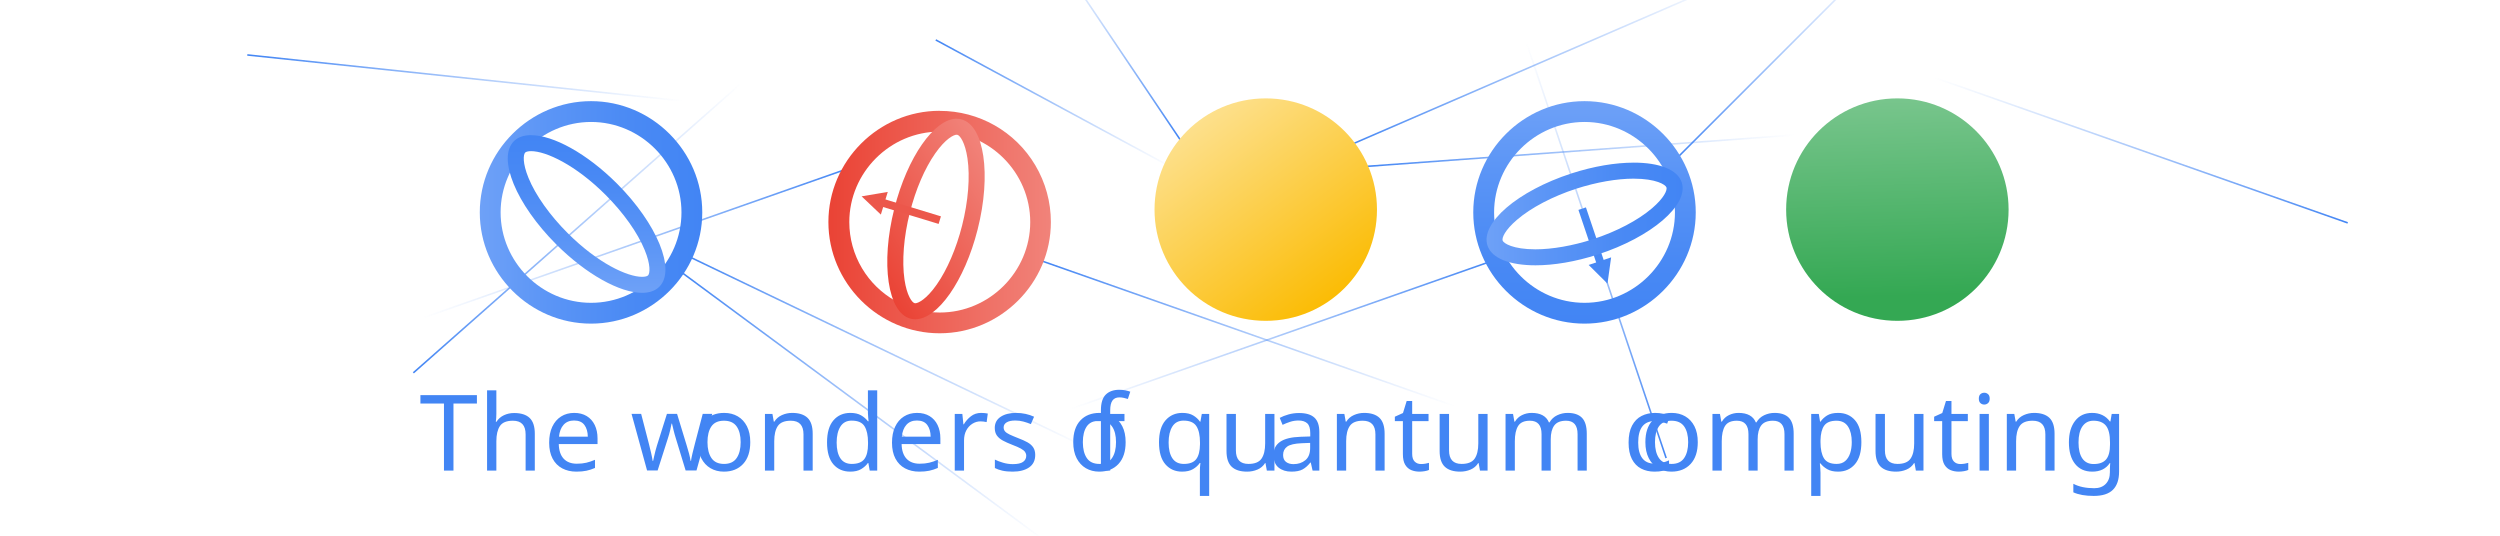
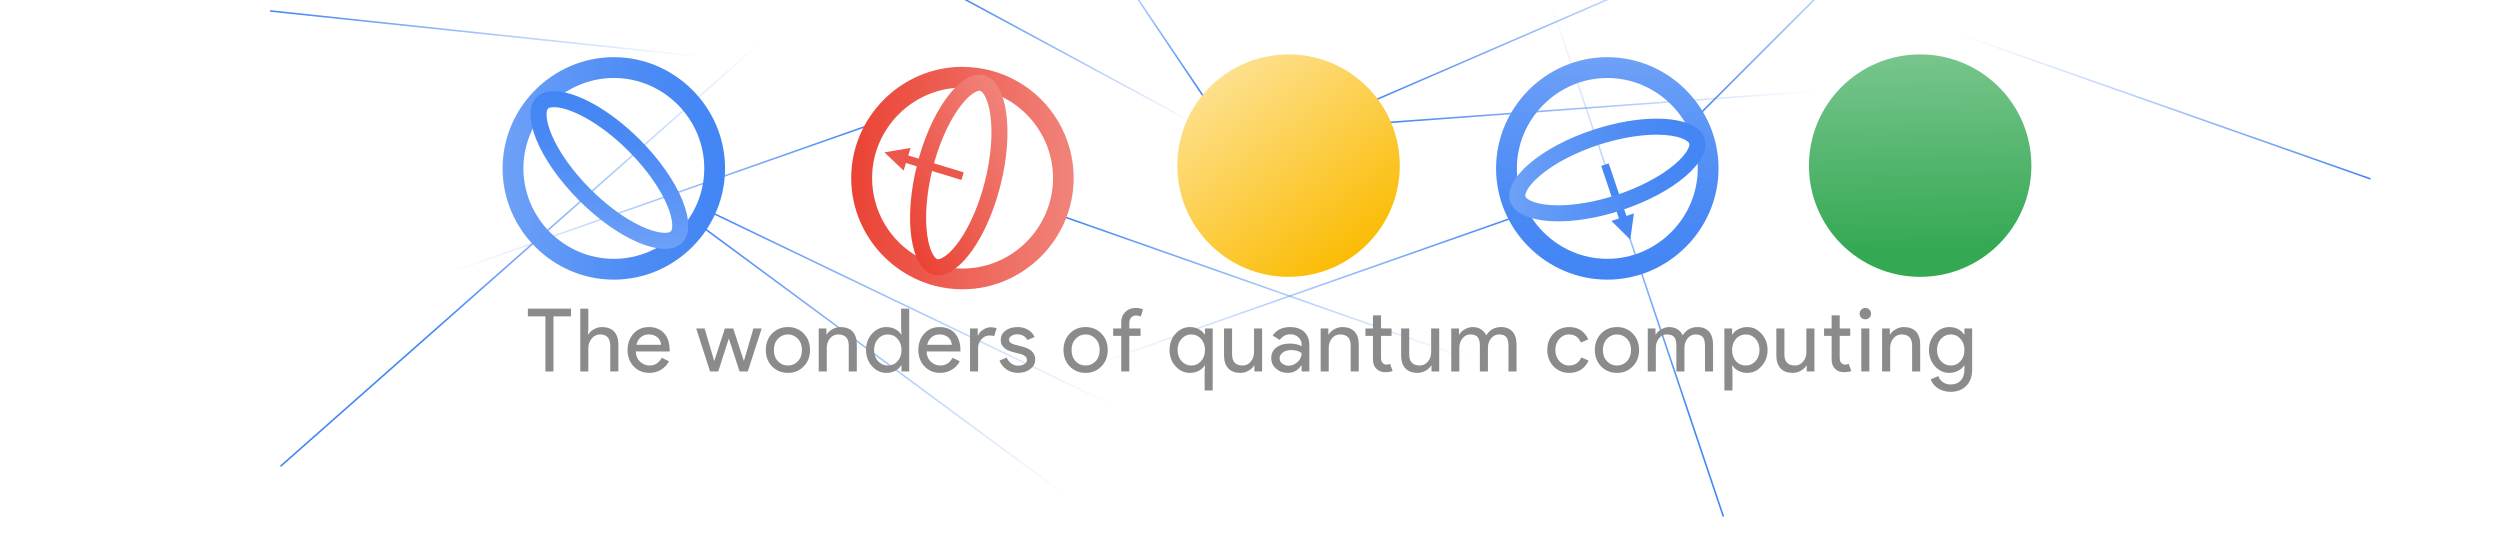
<svg xmlns="http://www.w3.org/2000/svg" width="100%" height="100%" viewBox="0 0 1700 364" version="1.1" xml:space="preserve" style="fill-rule:evenodd;clip-rule:evenodd;">
-   <g id="Layer_2" transform="matrix(1,0,0,1,202.167,-69.1074)">
-     <g id="Layer_1-2" transform="matrix(1.08871,0,0,1.08871,-34.0591,37.2253)">
-       <g>
-         <path d="M891.08,129.95L1020.68,0.35" style="fill:none;fill-rule:nonzero;stroke:url(#_Linear1);stroke-width:1px;" />
-         <path d="M1311.95,168.5L1054.46,77.95" style="fill:none;fill-rule:nonzero;stroke:url(#_Linear2);stroke-width:1px;" />
-         <path d="M886.25,315.38L799.26,56.66" style="fill:none;fill-rule:nonzero;stroke:url(#_Linear3);stroke-width:1px;" />
-         <path d="M0.05,63.6L271.49,92.3" style="fill:none;fill-rule:nonzero;stroke:url(#_Linear4);stroke-width:1px;" />
-         <path d="M103.77,262.15L308.36,81.47" style="fill:none;fill-rule:nonzero;stroke:url(#_Linear5);stroke-width:1px;" />
-         <path d="M495.98,192.17L753.47,282.73" style="fill:none;fill-rule:nonzero;stroke:url(#_Linear6);stroke-width:1px;" />
-         <path d="M699.97,133.14L970.56,113.31" style="fill:none;fill-rule:nonzero;stroke:url(#_Linear7);stroke-width:1px;" />
-         <path d="M681.12,123.22L930.11,15.46" style="fill:none;fill-rule:nonzero;stroke:url(#_Linear8);stroke-width:1px;" />
-         <path d="M268.56,186.02L525.91,309.58" style="fill:none;fill-rule:nonzero;stroke:url(#_Linear9);stroke-width:1px;" />
-         <path d="M783.52,190.15L514.18,284.75" style="fill:none;fill-rule:nonzero;stroke:url(#_Linear10);stroke-width:1px;" />
-         <path d="M379.32,133.14L109.98,227.74" style="fill:none;fill-rule:nonzero;stroke:url(#_Linear11);stroke-width:1px;" />
-         <path d="M264.52,194.38L494.13,364.01" style="fill:none;fill-rule:nonzero;stroke:url(#_Linear12);stroke-width:1px;" />
-         <path d="M430.06,54.22L578.27,134.27" style="fill:none;fill-rule:nonzero;stroke:url(#_Linear13);stroke-width:1px;" />
-         <path d="M586.66,122.39L510.33,9.07" style="fill:none;fill-rule:nonzero;stroke:url(#_Linear14);stroke-width:1px;" />
-         <g transform="matrix(0.918516,0,0,0.918516,23.7271,29.2843)">
-           <g transform="matrix(1,-0,-0,1,-193.94,0)">
-             <path d="M1095.57,175.009L1093.09,192.869L1080.29,180.164L1095.57,175.009Z" style="fill:rgb(71,136,244);" />
-             <path d="M1076.74,144.424C1076.74,144.424 1084.12,166.292 1088.96,180.643" style="fill:none;stroke:rgb(71,136,244);stroke-width:5.38px;stroke-linecap:square;stroke-linejoin:round;stroke-miterlimit:1.5;" />
+   <g id="quantum" transform="matrix(1,0,0,1,202.167,-69.1074)">
+     <g transform="matrix(1.08871,0,0,1.08871,-18.558,7.31657)">
+       <g id="Layer_1-2">
+         <g>
+           <path d="M891.08,129.95L1020.68,0.35" style="fill:none;fill-rule:nonzero;stroke:url(#_Linear1);stroke-width:1px;" />
+           <path d="M1311.95,168.5L1054.46,77.95" style="fill:none;fill-rule:nonzero;stroke:url(#_Linear2);stroke-width:1px;" />
+           <path d="M907.77,379.385L799.26,56.66" style="fill:none;fill-rule:nonzero;stroke:url(#_Linear3);stroke-width:1px;" />
+           <path d="M0.05,63.6L271.49,92.3" style="fill:none;fill-rule:nonzero;stroke:url(#_Linear4);stroke-width:1px;" />
+           <path d="M6.546,348.011L308.36,81.47" style="fill:none;fill-rule:nonzero;stroke:url(#_Linear5);stroke-width:1px;" />
+           <path d="M495.98,192.17L753.47,282.73" style="fill:none;fill-rule:nonzero;stroke:url(#_Linear6);stroke-width:1px;" />
+           <path d="M699.97,133.14L970.56,113.31" style="fill:none;fill-rule:nonzero;stroke:url(#_Linear7);stroke-width:1px;" />
+           <path d="M681.12,123.22L930.11,15.46" style="fill:none;fill-rule:nonzero;stroke:url(#_Linear8);stroke-width:1px;" />
+           <path d="M268.56,186.02L525.91,309.58" style="fill:none;fill-rule:nonzero;stroke:url(#_Linear9);stroke-width:1px;" />
+           <path d="M783.52,190.15L514.18,284.75" style="fill:none;fill-rule:nonzero;stroke:url(#_Linear10);stroke-width:1px;" />
+           <path d="M379.32,133.14L109.98,227.74" style="fill:none;fill-rule:nonzero;stroke:url(#_Linear11);stroke-width:1px;" />
+           <path d="M264.52,194.38L494.13,364.01" style="fill:none;fill-rule:nonzero;stroke:url(#_Linear12);stroke-width:1px;" />
+           <path d="M430.06,54.22L578.27,134.27" style="fill:none;fill-rule:nonzero;stroke:url(#_Linear13);stroke-width:1px;" />
+           <path d="M586.66,122.39L510.33,9.07" style="fill:none;fill-rule:nonzero;stroke:url(#_Linear14);stroke-width:1px;" />
+           <g transform="matrix(0.918516,0,0,0.918516,23.7271,29.2843)">
+             <g transform="matrix(1,-0,-0,1,-209.441,29.9087)">
+               <path d="M1111.07,145.1L1108.59,162.96L1095.79,150.256L1111.07,145.1Z" style="fill:rgb(71,136,244);" />
+               <path d="M1092.24,114.515C1092.24,114.515 1099.62,136.383 1104.46,150.734" style="fill:none;stroke:rgb(71,136,244);stroke-width:5.38px;stroke-linecap:square;stroke-linejoin:round;stroke-miterlimit:1.5;" />
+             </g>
          </g>
+           <path d="M835.26,105.46C835.263,105.46 835.267,105.46 835.27,105.46C866.254,105.46 891.75,130.956 891.75,161.94C891.75,192.924 866.254,218.42 835.27,218.42C804.286,218.42 778.79,192.924 778.79,161.94C778.828,130.974 804.294,105.504 835.26,105.46M835.26,92.46C797.144,92.46 765.78,123.824 765.78,161.94C765.78,200.056 797.144,231.42 835.26,231.42C873.376,231.42 904.74,200.056 904.74,161.94C904.74,123.824 873.376,92.46 835.26,92.46Z" style="fill:url(#_Linear15);fill-rule:nonzero;" />
+           <path d="M866,130.88L866,140.88C880,140.88 885.89,144.64 886.45,146.35C887.01,148.06 885,152.9 877.45,159.35C868.65,166.89 855.15,173.97 840.39,178.75C827.95,182.75 815.22,185.01 804.57,185.01C790.57,185.01 784.68,181.25 784.12,179.53C783.56,177.81 785.57,172.99 793.12,166.53C801.92,158.98 815.42,151.91 830.18,147.12C842.62,143.12 855.35,140.87 866,140.87L866,130.87M866,130.87C854.65,130.87 841.11,133.07 827.1,137.61C793.6,148.48 770.1,168.61 774.65,182.61C777.29,190.74 788.82,195 804.65,195C816,195 829.54,192.8 843.55,188.25C877.05,177.39 900.55,157.25 896,143.25C893.36,135.11 881.83,130.86 866,130.86L866,130.87Z" style="fill:url(#_Linear16);fill-rule:nonzero;" />
+           <path d="M214.75,105.46C245.734,105.46 271.23,130.956 271.23,161.94C271.23,192.924 245.734,218.42 214.75,218.42C183.766,218.42 158.27,192.924 158.27,161.94C158.303,130.968 183.778,105.493 214.75,105.46M214.75,92.46C214.747,92.46 214.743,92.46 214.74,92.46C176.624,92.46 145.26,123.824 145.26,161.94C145.26,200.056 176.624,231.42 214.74,231.42C252.856,231.42 284.22,200.056 284.22,161.94C284.22,123.828 252.862,92.465 214.75,92.46Z" style="fill:url(#_Linear17);fill-rule:nonzero;" />
+           <path d="M177.33,113.69L177.33,123.69C186.57,123.69 205.08,132.25 223.88,151.05C234.94,162.11 243.88,174.65 248.27,185.46C252.08,194.71 251.57,200.09 250.35,201.3C249.8,201.86 248.41,202.19 246.63,202.19C237.39,202.19 218.89,193.63 200.09,174.83C189.03,163.77 180.09,151.23 175.69,140.42C171.89,131.16 172.4,125.79 173.62,124.57C174.17,124.02 175.56,123.69 177.33,123.69L177.33,113.69M177.33,113.69C172.84,113.69 169.13,114.91 166.55,117.5C156.07,128 167.92,156.81 193,181.9C211.9,200.8 232.91,212.19 246.61,212.19C251.11,212.19 254.81,210.96 257.4,208.38C267.89,197.9 256,169.07 231,144C212.1,125.11 191.08,113.72 177.38,113.72L177.33,113.69Z" style="fill:url(#_Linear18);fill-rule:nonzero;" />
+           <path d="M432.41,98.49L432.41,111.49C432.462,111.49 432.515,111.49 432.567,111.49C463.562,111.49 489.067,136.995 489.067,167.99C489.067,198.985 463.562,224.49 432.567,224.49C412.662,224.49 394.171,213.971 384,196.86C378.803,188.124 376.06,178.145 376.06,167.98C376.06,137.024 401.504,111.539 432.46,111.49L432.46,98.49M432.46,98.49C394.353,98.502 363.002,129.863 363.002,167.97C363.002,206.086 394.366,237.45 432.482,237.45C470.598,237.45 501.962,206.086 501.962,167.97C501.962,155.484 498.596,143.225 492.22,132.49C479.742,111.406 456.96,98.463 432.46,98.54L432.46,98.49Z" style="fill:url(#_Linear19);fill-rule:nonzero;" />
+           <path d="M443.14,103.47L443.14,113.47C443.273,113.454 443.407,113.454 443.54,113.47C445.21,113.89 448.39,118.25 449.86,128.15C451.57,139.71 450.35,155.03 446.5,170.2C442.86,184.53 437.24,197.61 430.68,207.01C424.22,216.26 419.07,218.7 417.26,218.7C417.125,218.705 416.99,218.688 416.86,218.65C415.19,218.23 412,213.87 410.54,203.98C408.83,192.42 410.05,177.09 413.9,161.93C417.53,147.59 423.15,134.51 429.72,125.11C436.18,115.87 441.32,113.42 443.14,113.42L443.14,103.42M443.14,103.42C429.25,103.42 412.36,127.31 404.2,159.47C395.48,193.87 400.04,224.71 414.4,228.35C415.336,228.582 416.296,228.7 417.26,228.7C431.15,228.7 448.04,204.81 456.19,172.7C464.92,138.3 460.35,107.46 446,103.82C445.066,103.581 444.105,103.46 443.14,103.46L443.14,103.42Z" style="fill:url(#_Linear20);fill-rule:nonzero;" />
+           <g transform="matrix(0.918516,0,0,0.918516,23.7271,29.2843)">
+             <g transform="matrix(1,-0,-0,1,-209.441,29.9087)">
+               <path d="M614.484,116.016L601.403,103.604L619.182,100.587L614.484,116.016Z" style="fill:rgb(236,87,75);" />
+               <path d="M651.973,119.001C651.973,119.001 628.717,111.92 613.747,107.362" style="fill:none;stroke:rgb(236,87,75);stroke-width:5.38px;stroke-linecap:square;stroke-linejoin:round;stroke-miterlimit:1.5;" />
+             </g>
+           </g>
+           <circle cx="1030.67" cy="160.2" r="69.47" style="fill:url(#_Linear21);" />
+           <circle cx="636.17" cy="160.2" r="69.47" style="fill:url(#_Linear22);" />
        </g>
-         <path d="M835.26,105.46C835.263,105.46 835.267,105.46 835.27,105.46C866.254,105.46 891.75,130.956 891.75,161.94C891.75,192.924 866.254,218.42 835.27,218.42C804.286,218.42 778.79,192.924 778.79,161.94C778.828,130.974 804.294,105.504 835.26,105.46M835.26,92.46C797.144,92.46 765.78,123.824 765.78,161.94C765.78,200.056 797.144,231.42 835.26,231.42C873.376,231.42 904.74,200.056 904.74,161.94C904.74,123.824 873.376,92.46 835.26,92.46Z" style="fill:url(#_Linear15);fill-rule:nonzero;" />
-         <path d="M866,130.88L866,140.88C880,140.88 885.89,144.64 886.45,146.35C887.01,148.06 885,152.9 877.45,159.35C868.65,166.89 855.15,173.97 840.39,178.75C827.95,182.75 815.22,185.01 804.57,185.01C790.57,185.01 784.68,181.25 784.12,179.53C783.56,177.81 785.57,172.99 793.12,166.53C801.92,158.98 815.42,151.91 830.18,147.12C842.62,143.12 855.35,140.87 866,140.87L866,130.87M866,130.87C854.65,130.87 841.11,133.07 827.1,137.61C793.6,148.48 770.1,168.61 774.65,182.61C777.29,190.74 788.82,195 804.65,195C816,195 829.54,192.8 843.55,188.25C877.05,177.39 900.55,157.25 896,143.25C893.36,135.11 881.83,130.86 866,130.86L866,130.87Z" style="fill:url(#_Linear16);fill-rule:nonzero;" />
-         <path d="M214.75,105.46C245.734,105.46 271.23,130.956 271.23,161.94C271.23,192.924 245.734,218.42 214.75,218.42C183.766,218.42 158.27,192.924 158.27,161.94C158.303,130.968 183.778,105.493 214.75,105.46M214.75,92.46C214.747,92.46 214.743,92.46 214.74,92.46C176.624,92.46 145.26,123.824 145.26,161.94C145.26,200.056 176.624,231.42 214.74,231.42C252.856,231.42 284.22,200.056 284.22,161.94C284.22,123.828 252.862,92.465 214.75,92.46Z" style="fill:url(#_Linear17);fill-rule:nonzero;" />
-         <path d="M177.33,113.69L177.33,123.69C186.57,123.69 205.08,132.25 223.88,151.05C234.94,162.11 243.88,174.65 248.27,185.46C252.08,194.71 251.57,200.09 250.35,201.3C249.8,201.86 248.41,202.19 246.63,202.19C237.39,202.19 218.89,193.63 200.09,174.83C189.03,163.77 180.09,151.23 175.69,140.42C171.89,131.16 172.4,125.79 173.62,124.57C174.17,124.02 175.56,123.69 177.33,123.69L177.33,113.69M177.33,113.69C172.84,113.69 169.13,114.91 166.55,117.5C156.07,128 167.92,156.81 193,181.9C211.9,200.8 232.91,212.19 246.61,212.19C251.11,212.19 254.81,210.96 257.4,208.38C267.89,197.9 256,169.07 231,144C212.1,125.11 191.08,113.72 177.38,113.72L177.33,113.69Z" style="fill:url(#_Linear18);fill-rule:nonzero;" />
-         <path d="M432.41,98.49L432.41,111.49C432.462,111.49 432.515,111.49 432.567,111.49C463.562,111.49 489.067,136.995 489.067,167.99C489.067,198.985 463.562,224.49 432.567,224.49C412.662,224.49 394.171,213.971 384,196.86C378.803,188.124 376.06,178.145 376.06,167.98C376.06,137.024 401.504,111.539 432.46,111.49L432.46,98.49M432.46,98.49C394.353,98.502 363.002,129.863 363.002,167.97C363.002,206.086 394.366,237.45 432.482,237.45C470.598,237.45 501.962,206.086 501.962,167.97C501.962,155.484 498.596,143.225 492.22,132.49C479.742,111.406 456.96,98.463 432.46,98.54L432.46,98.49Z" style="fill:url(#_Linear19);fill-rule:nonzero;" />
-         <path d="M443.14,103.47L443.14,113.47C443.273,113.454 443.407,113.454 443.54,113.47C445.21,113.89 448.39,118.25 449.86,128.15C451.57,139.71 450.35,155.03 446.5,170.2C442.86,184.53 437.24,197.61 430.68,207.01C424.22,216.26 419.07,218.7 417.26,218.7C417.125,218.705 416.99,218.688 416.86,218.65C415.19,218.23 412,213.87 410.54,203.98C408.83,192.42 410.05,177.09 413.9,161.93C417.53,147.59 423.15,134.51 429.72,125.11C436.18,115.87 441.32,113.42 443.14,113.42L443.14,103.42M443.14,103.42C429.25,103.42 412.36,127.31 404.2,159.47C395.48,193.87 400.04,224.71 414.4,228.35C415.336,228.582 416.296,228.7 417.26,228.7C431.15,228.7 448.04,204.81 456.19,172.7C464.92,138.3 460.35,107.46 446,103.82C445.066,103.581 444.105,103.46 443.14,103.46L443.14,103.42Z" style="fill:url(#_Linear20);fill-rule:nonzero;" />
-         <g transform="matrix(0.918516,0,0,0.918516,23.7271,29.2843)">
-           <g transform="matrix(1,-0,-0,1,-193.94,0)">
-             <path d="M598.983,145.925L585.902,133.513L603.68,130.496L598.983,145.925Z" style="fill:rgb(236,87,75);" />
-             <path d="M636.472,148.909C636.472,148.909 613.216,141.829 598.246,137.271" style="fill:none;stroke:rgb(236,87,75);stroke-width:5.38px;stroke-linecap:square;stroke-linejoin:round;stroke-miterlimit:1.5;" />
-           </g>
-         </g>
-         <circle cx="1030.67" cy="160.2" r="69.47" style="fill:url(#_Linear21);" />
-         <circle cx="636.17" cy="160.2" r="69.47" style="fill:url(#_Linear22);" />
      </g>
    </g>
-     <g transform="matrix(0.607122,0,0,0.607122,29.6723,196.799)">
-       <text x="87.831px" y="316.746px" style="font-family:'ProductSans-Regular', 'Product Sans', sans-serif;font-size:118.297px;fill:rgb(66,133,244);">The w<tspan x="393.275px 458.338px 522.456px 590.003px 653.411px 693.987px " y="316.746px 316.746px 316.746px 316.746px 316.746px 316.746px ">onders</tspan> o<tspan x="838.31px " y="316.746px ">f</tspan> qu<tspan x="1039.06px 1099.39px 1160.55px " y="316.746px 316.746px 316.746px ">ant</tspan>um c<tspan x="1454.52px 1519.59px 1620.38px 1687.45px 1752.16px 1794.63px 1820.65px 1884.18px " y="316.746px 316.746px 316.746px 316.746px 316.746px 316.746px 316.746px 316.746px ">omputing</tspan>
-       </text>
+     <g transform="matrix(0.504501,0,0,0.504501,134.16,161.913)">
+       <g transform="matrix(118.297,0,0,118.297,41.9904,316.746)">
+         <path d="M0.316,-0.628L0.316,0L0.224,0L0.224,-0.628L0.024,-0.628L0.024,-0.716L0.516,-0.716L0.516,-0.628L0.316,-0.628Z" style="fill:rgb(139,139,139);fill-rule:nonzero;" />
+       </g>
+       <g transform="matrix(118.297,0,0,118.297,108.828,316.746)">
+         <path d="M0.056,-0.716L0.148,-0.716L0.148,-0.49L0.144,-0.422L0.148,-0.422C0.162,-0.446 0.184,-0.466 0.213,-0.482C0.242,-0.498 0.272,-0.506 0.303,-0.506C0.363,-0.506 0.409,-0.489 0.442,-0.455C0.474,-0.42 0.49,-0.371 0.49,-0.308L0.49,0L0.398,0L0.398,-0.29C0.398,-0.378 0.359,-0.422 0.281,-0.422C0.244,-0.422 0.212,-0.406 0.187,-0.376C0.161,-0.344 0.148,-0.308 0.148,-0.267L0.148,0L0.056,0L0.056,-0.716Z" style="fill:rgb(139,139,139);fill-rule:nonzero;" />
+       </g>
+       <g transform="matrix(118.297,0,0,118.297,175.903,316.746)">
+         <path d="M0.276,0.016C0.204,0.016 0.145,-0.009 0.098,-0.058C0.051,-0.107 0.028,-0.17 0.028,-0.245C0.028,-0.32 0.051,-0.382 0.096,-0.432C0.141,-0.481 0.199,-0.506 0.27,-0.506C0.343,-0.506 0.401,-0.483 0.444,-0.436C0.487,-0.389 0.508,-0.323 0.508,-0.238L0.507,-0.228L0.122,-0.228C0.123,-0.18 0.139,-0.141 0.17,-0.112C0.201,-0.083 0.237,-0.068 0.28,-0.068C0.339,-0.068 0.385,-0.097 0.418,-0.156L0.5,-0.116C0.478,-0.075 0.448,-0.042 0.408,-0.019C0.37,0.004 0.325,0.016 0.276,0.016ZM0.129,-0.304L0.41,-0.304C0.407,-0.338 0.394,-0.366 0.369,-0.389C0.344,-0.411 0.31,-0.422 0.268,-0.422C0.233,-0.422 0.203,-0.411 0.179,-0.39C0.154,-0.369 0.137,-0.34 0.129,-0.304Z" style="fill:rgb(139,139,139);fill-rule:nonzero;" />
+       </g>
+       <g transform="matrix(118.297,0,0,118.297,271.251,316.746)">
+         <path d="M0.75,-0.49L0.592,0L0.498,0L0.376,-0.376L0.255,0L0.162,0L0.004,-0.49L0.1,-0.49L0.209,-0.12L0.21,-0.12L0.331,-0.49L0.426,-0.49L0.547,-0.12L0.548,-0.12L0.656,-0.49L0.75,-0.49Z" style="fill:rgb(139,139,139);fill-rule:nonzero;" />
+       </g>
+       <g transform="matrix(118.297,0,0,118.297,362.222,316.746)">
+         <path d="M0.028,-0.245C0.028,-0.32 0.052,-0.383 0.099,-0.432C0.147,-0.481 0.207,-0.506 0.28,-0.506C0.353,-0.506 0.413,-0.481 0.46,-0.432C0.508,-0.383 0.532,-0.32 0.532,-0.245C0.532,-0.169 0.508,-0.107 0.46,-0.058C0.413,-0.009 0.353,0.016 0.28,0.016C0.207,0.016 0.147,-0.009 0.099,-0.058C0.052,-0.107 0.028,-0.17 0.028,-0.245ZM0.12,-0.245C0.12,-0.192 0.135,-0.15 0.166,-0.117C0.197,-0.084 0.235,-0.068 0.28,-0.068C0.325,-0.068 0.363,-0.084 0.394,-0.117C0.425,-0.15 0.44,-0.192 0.44,-0.245C0.44,-0.297 0.425,-0.339 0.394,-0.372C0.363,-0.405 0.325,-0.422 0.28,-0.422C0.235,-0.422 0.197,-0.405 0.166,-0.372C0.135,-0.339 0.12,-0.297 0.12,-0.245Z" style="fill:rgb(139,139,139);fill-rule:nonzero;" />
+       </g>
+       <g transform="matrix(118.297,0,0,118.297,430.243,316.746)">
+         <path d="M0.056,-0.49L0.144,-0.49L0.144,-0.422L0.148,-0.422C0.162,-0.446 0.184,-0.466 0.213,-0.482C0.242,-0.498 0.272,-0.506 0.303,-0.506C0.363,-0.506 0.409,-0.489 0.442,-0.455C0.474,-0.42 0.49,-0.371 0.49,-0.308L0.49,0L0.398,0L0.398,-0.302C0.396,-0.382 0.356,-0.422 0.277,-0.422C0.24,-0.422 0.21,-0.407 0.185,-0.378C0.16,-0.348 0.148,-0.312 0.148,-0.271L0.148,0L0.056,0L0.056,-0.49Z" style="fill:rgb(139,139,139);fill-rule:nonzero;" />
+       </g>
+       <g transform="matrix(118.297,0,0,118.297,497.317,316.746)">
+         <path d="M0.276,-0.068C0.321,-0.068 0.358,-0.084 0.387,-0.117C0.417,-0.15 0.432,-0.192 0.432,-0.245C0.432,-0.296 0.417,-0.339 0.387,-0.372C0.358,-0.405 0.321,-0.422 0.276,-0.422C0.232,-0.422 0.195,-0.405 0.165,-0.372C0.135,-0.339 0.12,-0.296 0.12,-0.245C0.12,-0.193 0.135,-0.151 0.165,-0.118C0.195,-0.085 0.232,-0.068 0.276,-0.068ZM0.261,0.016C0.197,0.016 0.142,-0.009 0.096,-0.06C0.051,-0.111 0.028,-0.173 0.028,-0.245C0.028,-0.317 0.051,-0.379 0.096,-0.43C0.142,-0.481 0.197,-0.506 0.261,-0.506C0.297,-0.506 0.33,-0.498 0.36,-0.483C0.389,-0.468 0.412,-0.447 0.428,-0.422L0.432,-0.422L0.428,-0.49L0.428,-0.716L0.52,-0.716L0.52,0L0.432,0L0.432,-0.068L0.428,-0.068C0.412,-0.043 0.389,-0.022 0.36,-0.007C0.33,0.008 0.297,0.016 0.261,0.016Z" style="fill:rgb(139,139,139);fill-rule:nonzero;" />
+       </g>
+       <g transform="matrix(118.297,0,0,118.297,567.823,316.746)">
+         <path d="M0.276,0.016C0.204,0.016 0.145,-0.009 0.098,-0.058C0.051,-0.107 0.028,-0.17 0.028,-0.245C0.028,-0.32 0.051,-0.382 0.096,-0.432C0.141,-0.481 0.199,-0.506 0.27,-0.506C0.343,-0.506 0.401,-0.483 0.444,-0.436C0.487,-0.389 0.508,-0.323 0.508,-0.238L0.507,-0.228L0.122,-0.228C0.123,-0.18 0.139,-0.141 0.17,-0.112C0.201,-0.083 0.237,-0.068 0.28,-0.068C0.339,-0.068 0.385,-0.097 0.418,-0.156L0.5,-0.116C0.478,-0.075 0.448,-0.042 0.408,-0.019C0.37,0.004 0.325,0.016 0.276,0.016ZM0.129,-0.304L0.41,-0.304C0.407,-0.338 0.394,-0.366 0.369,-0.389C0.344,-0.411 0.31,-0.422 0.268,-0.422C0.233,-0.422 0.203,-0.411 0.179,-0.39C0.154,-0.369 0.137,-0.34 0.129,-0.304Z" style="fill:rgb(139,139,139);fill-rule:nonzero;" />
+       </g>
+       <g transform="matrix(118.297,0,0,118.297,634.188,316.746)">
+         <path d="M0.148,0L0.056,0L0.056,-0.49L0.144,-0.49L0.144,-0.41L0.148,-0.41C0.157,-0.436 0.177,-0.458 0.205,-0.476C0.234,-0.495 0.263,-0.504 0.291,-0.504C0.318,-0.504 0.34,-0.5 0.359,-0.492L0.331,-0.403C0.32,-0.408 0.302,-0.41 0.277,-0.41C0.242,-0.41 0.212,-0.396 0.187,-0.368C0.161,-0.34 0.148,-0.307 0.148,-0.27L0.148,0Z" style="fill:rgb(139,139,139);fill-rule:nonzero;" />
+       </g>
+       <g transform="matrix(118.297,0,0,118.297,677.721,316.746)">
+         <path d="M0.431,-0.136C0.431,-0.093 0.412,-0.057 0.375,-0.028C0.338,0.001 0.291,0.016 0.234,0.016C0.185,0.016 0.141,0.003 0.104,-0.023C0.067,-0.048 0.04,-0.082 0.024,-0.124L0.106,-0.159C0.118,-0.13 0.136,-0.107 0.159,-0.091C0.182,-0.074 0.207,-0.066 0.234,-0.066C0.263,-0.066 0.288,-0.072 0.308,-0.085C0.327,-0.098 0.337,-0.113 0.337,-0.13C0.337,-0.161 0.313,-0.184 0.265,-0.199L0.181,-0.22C0.086,-0.244 0.038,-0.29 0.038,-0.358C0.038,-0.403 0.056,-0.439 0.093,-0.466C0.129,-0.493 0.175,-0.506 0.232,-0.506C0.275,-0.506 0.315,-0.496 0.349,-0.475C0.385,-0.454 0.409,-0.427 0.423,-0.392L0.341,-0.358C0.332,-0.379 0.317,-0.395 0.296,-0.406C0.275,-0.418 0.251,-0.424 0.225,-0.424C0.201,-0.424 0.18,-0.418 0.161,-0.406C0.141,-0.394 0.132,-0.379 0.132,-0.362C0.132,-0.334 0.158,-0.314 0.211,-0.302L0.285,-0.283C0.382,-0.259 0.431,-0.21 0.431,-0.136Z" style="fill:rgb(139,139,139);fill-rule:nonzero;" />
+       </g>
+       <g transform="matrix(118.297,0,0,118.297,763.487,316.746)">
+         <path d="M0.028,-0.245C0.028,-0.32 0.052,-0.383 0.099,-0.432C0.147,-0.481 0.207,-0.506 0.28,-0.506C0.353,-0.506 0.413,-0.481 0.46,-0.432C0.508,-0.383 0.532,-0.32 0.532,-0.245C0.532,-0.169 0.508,-0.107 0.46,-0.058C0.413,-0.009 0.353,0.016 0.28,0.016C0.207,0.016 0.147,-0.009 0.099,-0.058C0.052,-0.107 0.028,-0.17 0.028,-0.245ZM0.12,-0.245C0.12,-0.192 0.135,-0.15 0.166,-0.117C0.197,-0.084 0.235,-0.068 0.28,-0.068C0.325,-0.068 0.363,-0.084 0.394,-0.117C0.425,-0.15 0.44,-0.192 0.44,-0.245C0.44,-0.297 0.425,-0.339 0.394,-0.372C0.363,-0.405 0.325,-0.422 0.28,-0.422C0.235,-0.422 0.197,-0.405 0.166,-0.372C0.135,-0.339 0.12,-0.297 0.12,-0.245Z" style="fill:rgb(139,139,139);fill-rule:nonzero;" />
+       </g>
+       <g transform="matrix(118.297,0,0,118.297,830.916,316.746)">
+         <path d="M0.282,-0.724C0.315,-0.724 0.343,-0.718 0.364,-0.707L0.339,-0.626C0.323,-0.634 0.305,-0.638 0.285,-0.638C0.262,-0.638 0.244,-0.63 0.23,-0.615C0.215,-0.599 0.208,-0.578 0.208,-0.552L0.208,-0.49L0.336,-0.49L0.336,-0.406L0.208,-0.406L0.208,0L0.116,0L0.116,-0.406L0.024,-0.406L0.024,-0.49L0.116,-0.49L0.116,-0.561C0.116,-0.61 0.132,-0.649 0.163,-0.679C0.194,-0.709 0.233,-0.724 0.282,-0.724Z" style="fill:rgb(139,139,139);fill-rule:nonzero;" />
+       </g>
+       <g transform="matrix(118.297,0,0,118.297,906.39,316.746)">
+         <path d="M0.52,0.216L0.428,0.216L0.428,0L0.432,-0.068L0.428,-0.068C0.412,-0.043 0.389,-0.022 0.36,-0.007C0.33,0.008 0.297,0.016 0.261,0.016C0.197,0.016 0.142,-0.009 0.096,-0.06C0.051,-0.111 0.028,-0.173 0.028,-0.245C0.028,-0.317 0.051,-0.379 0.096,-0.43C0.142,-0.481 0.197,-0.506 0.261,-0.506C0.297,-0.506 0.33,-0.498 0.36,-0.483C0.389,-0.468 0.412,-0.447 0.428,-0.422L0.432,-0.422L0.432,-0.49L0.52,-0.49L0.52,0.216ZM0.276,-0.068C0.321,-0.068 0.358,-0.084 0.387,-0.117C0.417,-0.15 0.432,-0.192 0.432,-0.245C0.432,-0.296 0.417,-0.339 0.387,-0.372C0.358,-0.405 0.321,-0.422 0.276,-0.422C0.232,-0.422 0.195,-0.405 0.165,-0.372C0.135,-0.339 0.12,-0.296 0.12,-0.245C0.12,-0.193 0.135,-0.151 0.165,-0.118C0.195,-0.085 0.232,-0.068 0.276,-0.068Z" style="fill:rgb(139,139,139);fill-rule:nonzero;" />
+       </g>
+       <g transform="matrix(118.297,0,0,118.297,977.014,316.746)">
+         <path d="M0.486,0L0.398,0L0.398,-0.068L0.394,-0.068C0.38,-0.044 0.359,-0.024 0.33,-0.008C0.301,0.008 0.27,0.016 0.239,0.016C0.179,0.016 0.133,-0.001 0.101,-0.035C0.068,-0.07 0.052,-0.119 0.052,-0.182L0.052,-0.49L0.144,-0.49L0.144,-0.188C0.146,-0.108 0.186,-0.068 0.265,-0.068C0.302,-0.068 0.332,-0.083 0.357,-0.113C0.382,-0.142 0.394,-0.178 0.394,-0.219L0.394,-0.49L0.486,-0.49L0.486,0Z" style="fill:rgb(139,139,139);fill-rule:nonzero;" />
+       </g>
+       <g transform="matrix(118.297,0,0,118.297,1043.5,316.746)">
+         <path d="M0.123,-0.15C0.123,-0.126 0.133,-0.106 0.154,-0.09C0.174,-0.074 0.198,-0.066 0.225,-0.066C0.264,-0.066 0.298,-0.08 0.329,-0.109C0.359,-0.138 0.374,-0.171 0.374,-0.21C0.345,-0.233 0.305,-0.244 0.254,-0.244C0.217,-0.244 0.186,-0.235 0.161,-0.217C0.136,-0.199 0.123,-0.177 0.123,-0.15ZM0.242,-0.506C0.31,-0.506 0.364,-0.488 0.403,-0.452C0.442,-0.415 0.462,-0.365 0.462,-0.302L0.462,0L0.374,0L0.374,-0.068L0.37,-0.068C0.332,-0.012 0.281,0.016 0.218,0.016C0.164,0.016 0.119,0 0.083,-0.032C0.046,-0.064 0.028,-0.104 0.028,-0.152C0.028,-0.203 0.047,-0.243 0.086,-0.273C0.124,-0.303 0.175,-0.318 0.239,-0.318C0.294,-0.318 0.339,-0.308 0.374,-0.288L0.374,-0.309C0.374,-0.341 0.361,-0.368 0.336,-0.391C0.311,-0.413 0.281,-0.424 0.247,-0.424C0.196,-0.424 0.155,-0.402 0.125,-0.359L0.044,-0.41C0.089,-0.474 0.155,-0.506 0.242,-0.506Z" style="fill:rgb(139,139,139);fill-rule:nonzero;" />
+       </g>
+       <g transform="matrix(118.297,0,0,118.297,1106.79,316.746)">
+         <path d="M0.056,-0.49L0.144,-0.49L0.144,-0.422L0.148,-0.422C0.162,-0.446 0.184,-0.466 0.213,-0.482C0.242,-0.498 0.272,-0.506 0.303,-0.506C0.363,-0.506 0.409,-0.489 0.442,-0.455C0.474,-0.42 0.49,-0.371 0.49,-0.308L0.49,0L0.398,0L0.398,-0.302C0.396,-0.382 0.356,-0.422 0.277,-0.422C0.24,-0.422 0.21,-0.407 0.185,-0.378C0.16,-0.348 0.148,-0.312 0.148,-0.271L0.148,0L0.056,0L0.056,-0.49Z" style="fill:rgb(139,139,139);fill-rule:nonzero;" />
+       </g>
+       <g transform="matrix(118.297,0,0,118.297,1170.9,316.746)">
+         <path d="M0.25,0.008C0.21,0.008 0.177,-0.004 0.151,-0.029C0.124,-0.054 0.111,-0.088 0.11,-0.132L0.11,-0.406L0.024,-0.406L0.024,-0.49L0.11,-0.49L0.11,-0.64L0.202,-0.64L0.202,-0.49L0.322,-0.49L0.322,-0.406L0.202,-0.406L0.202,-0.162C0.202,-0.129 0.208,-0.107 0.221,-0.096C0.234,-0.084 0.248,-0.078 0.264,-0.078C0.271,-0.078 0.279,-0.079 0.285,-0.081C0.293,-0.082 0.299,-0.084 0.305,-0.087L0.334,-0.005C0.31,0.004 0.282,0.008 0.25,0.008Z" style="fill:rgb(139,139,139);fill-rule:nonzero;" />
+       </g>
+       <g transform="matrix(118.297,0,0,118.297,1215.74,316.746)">
+         <path d="M0.486,0L0.398,0L0.398,-0.068L0.394,-0.068C0.38,-0.044 0.359,-0.024 0.33,-0.008C0.301,0.008 0.27,0.016 0.239,0.016C0.179,0.016 0.133,-0.001 0.101,-0.035C0.068,-0.07 0.052,-0.119 0.052,-0.182L0.052,-0.49L0.144,-0.49L0.144,-0.188C0.146,-0.108 0.186,-0.068 0.265,-0.068C0.302,-0.068 0.332,-0.083 0.357,-0.113C0.382,-0.142 0.394,-0.178 0.394,-0.219L0.394,-0.49L0.486,-0.49L0.486,0Z" style="fill:rgb(139,139,139);fill-rule:nonzero;" />
+       </g>
+       <g transform="matrix(118.297,0,0,118.297,1282.81,316.746)">
+         <path d="M0.148,0L0.056,0L0.056,-0.49L0.144,-0.49L0.144,-0.422L0.148,-0.422C0.162,-0.446 0.184,-0.466 0.213,-0.482C0.242,-0.498 0.27,-0.506 0.299,-0.506C0.335,-0.506 0.367,-0.498 0.394,-0.481C0.421,-0.464 0.441,-0.441 0.454,-0.412C0.495,-0.475 0.551,-0.506 0.623,-0.506C0.68,-0.506 0.723,-0.489 0.754,-0.454C0.785,-0.419 0.8,-0.37 0.8,-0.306L0.8,0L0.708,0L0.708,-0.292C0.708,-0.338 0.7,-0.371 0.683,-0.392C0.666,-0.412 0.638,-0.422 0.599,-0.422C0.564,-0.422 0.534,-0.407 0.51,-0.377C0.486,-0.347 0.474,-0.312 0.474,-0.271L0.474,0L0.382,0L0.382,-0.292C0.382,-0.338 0.374,-0.371 0.357,-0.392C0.34,-0.412 0.312,-0.422 0.273,-0.422C0.238,-0.422 0.208,-0.407 0.184,-0.377C0.16,-0.347 0.148,-0.312 0.148,-0.271L0.148,0Z" style="fill:rgb(139,139,139);fill-rule:nonzero;" />
+       </g>
+       <g transform="matrix(118.297,0,0,118.297,1415.54,316.746)">
+         <path d="M0.28,0.016C0.207,0.016 0.147,-0.009 0.099,-0.058C0.052,-0.109 0.028,-0.171 0.028,-0.245C0.028,-0.32 0.052,-0.383 0.099,-0.432C0.147,-0.481 0.207,-0.506 0.28,-0.506C0.33,-0.506 0.374,-0.494 0.411,-0.469C0.448,-0.444 0.476,-0.409 0.495,-0.365L0.411,-0.33C0.385,-0.391 0.339,-0.422 0.274,-0.422C0.232,-0.422 0.196,-0.405 0.165,-0.371C0.135,-0.337 0.12,-0.295 0.12,-0.245C0.12,-0.195 0.135,-0.153 0.165,-0.119C0.196,-0.085 0.232,-0.068 0.274,-0.068C0.341,-0.068 0.389,-0.099 0.416,-0.16L0.498,-0.125C0.48,-0.081 0.452,-0.047 0.413,-0.021C0.375,0.003 0.331,0.016 0.28,0.016Z" style="fill:rgb(139,139,139);fill-rule:nonzero;" />
+       </g>
+       <g transform="matrix(118.297,0,0,118.297,1479.66,316.746)">
+         <path d="M0.028,-0.245C0.028,-0.32 0.052,-0.383 0.099,-0.432C0.147,-0.481 0.207,-0.506 0.28,-0.506C0.353,-0.506 0.413,-0.481 0.46,-0.432C0.508,-0.383 0.532,-0.32 0.532,-0.245C0.532,-0.169 0.508,-0.107 0.46,-0.058C0.413,-0.009 0.353,0.016 0.28,0.016C0.207,0.016 0.147,-0.009 0.099,-0.058C0.052,-0.107 0.028,-0.17 0.028,-0.245ZM0.12,-0.245C0.12,-0.192 0.135,-0.15 0.166,-0.117C0.197,-0.084 0.235,-0.068 0.28,-0.068C0.325,-0.068 0.363,-0.084 0.394,-0.117C0.425,-0.15 0.44,-0.192 0.44,-0.245C0.44,-0.297 0.425,-0.339 0.394,-0.372C0.363,-0.405 0.325,-0.422 0.28,-0.422C0.235,-0.422 0.197,-0.405 0.166,-0.372C0.135,-0.339 0.12,-0.297 0.12,-0.245Z" style="fill:rgb(139,139,139);fill-rule:nonzero;" />
+       </g>
+       <g transform="matrix(118.297,0,0,118.297,1547.68,316.746)">
+         <path d="M0.148,0L0.056,0L0.056,-0.49L0.144,-0.49L0.144,-0.422L0.148,-0.422C0.162,-0.446 0.184,-0.466 0.213,-0.482C0.242,-0.498 0.27,-0.506 0.299,-0.506C0.335,-0.506 0.367,-0.498 0.394,-0.481C0.421,-0.464 0.441,-0.441 0.454,-0.412C0.495,-0.475 0.551,-0.506 0.623,-0.506C0.68,-0.506 0.723,-0.489 0.754,-0.454C0.785,-0.419 0.8,-0.37 0.8,-0.306L0.8,0L0.708,0L0.708,-0.292C0.708,-0.338 0.7,-0.371 0.683,-0.392C0.666,-0.412 0.638,-0.422 0.599,-0.422C0.564,-0.422 0.534,-0.407 0.51,-0.377C0.486,-0.347 0.474,-0.312 0.474,-0.271L0.474,0L0.382,0L0.382,-0.292C0.382,-0.338 0.374,-0.371 0.357,-0.392C0.34,-0.412 0.312,-0.422 0.273,-0.422C0.238,-0.422 0.208,-0.407 0.184,-0.377C0.16,-0.347 0.148,-0.312 0.148,-0.271L0.148,0Z" style="fill:rgb(139,139,139);fill-rule:nonzero;" />
+       </g>
+       <g transform="matrix(118.297,0,0,118.297,1651.43,316.746)">
+         <path d="M0.296,-0.068C0.34,-0.068 0.377,-0.085 0.407,-0.118C0.437,-0.151 0.452,-0.193 0.452,-0.245C0.452,-0.296 0.437,-0.339 0.407,-0.372C0.377,-0.405 0.34,-0.422 0.296,-0.422C0.251,-0.422 0.214,-0.405 0.184,-0.372C0.155,-0.339 0.14,-0.296 0.14,-0.245C0.14,-0.193 0.155,-0.15 0.184,-0.117C0.214,-0.084 0.251,-0.068 0.296,-0.068ZM0.311,0.016C0.275,0.016 0.242,0.008 0.213,-0.007C0.183,-0.022 0.16,-0.043 0.144,-0.068L0.14,-0.068L0.144,0L0.144,0.216L0.052,0.216L0.052,-0.49L0.14,-0.49L0.14,-0.422L0.144,-0.422C0.16,-0.447 0.183,-0.468 0.213,-0.483C0.242,-0.498 0.275,-0.506 0.311,-0.506C0.376,-0.506 0.43,-0.481 0.475,-0.43C0.521,-0.379 0.544,-0.317 0.544,-0.245C0.544,-0.172 0.521,-0.111 0.475,-0.06C0.43,-0.009 0.376,0.016 0.311,0.016Z" style="fill:rgb(139,139,139);fill-rule:nonzero;" />
+       </g>
+       <g transform="matrix(118.297,0,0,118.297,1721.46,316.746)">
+         <path d="M0.486,0L0.398,0L0.398,-0.068L0.394,-0.068C0.38,-0.044 0.359,-0.024 0.33,-0.008C0.301,0.008 0.27,0.016 0.239,0.016C0.179,0.016 0.133,-0.001 0.101,-0.035C0.068,-0.07 0.052,-0.119 0.052,-0.182L0.052,-0.49L0.144,-0.49L0.144,-0.188C0.146,-0.108 0.186,-0.068 0.265,-0.068C0.302,-0.068 0.332,-0.083 0.357,-0.113C0.382,-0.142 0.394,-0.178 0.394,-0.219L0.394,-0.49L0.486,-0.49L0.486,0Z" style="fill:rgb(139,139,139);fill-rule:nonzero;" />
+       </g>
+       <g transform="matrix(118.297,0,0,118.297,1789.13,316.746)">
+         <path d="M0.25,0.008C0.21,0.008 0.177,-0.004 0.151,-0.029C0.124,-0.054 0.111,-0.088 0.11,-0.132L0.11,-0.406L0.024,-0.406L0.024,-0.49L0.11,-0.49L0.11,-0.64L0.202,-0.64L0.202,-0.49L0.322,-0.49L0.322,-0.406L0.202,-0.406L0.202,-0.162C0.202,-0.129 0.208,-0.107 0.221,-0.096C0.234,-0.084 0.248,-0.078 0.264,-0.078C0.271,-0.078 0.279,-0.079 0.285,-0.081C0.293,-0.082 0.299,-0.084 0.305,-0.087L0.334,-0.005C0.31,0.004 0.282,0.008 0.25,0.008Z" style="fill:rgb(139,139,139);fill-rule:nonzero;" />
+       </g>
+       <g transform="matrix(118.297,0,0,118.297,1834.55,316.746)">
+         <path d="M0.175,-0.659C0.175,-0.641 0.169,-0.626 0.156,-0.613C0.143,-0.6 0.128,-0.594 0.11,-0.594C0.092,-0.594 0.077,-0.6 0.064,-0.613C0.051,-0.626 0.045,-0.641 0.045,-0.659C0.045,-0.677 0.051,-0.692 0.064,-0.705C0.077,-0.718 0.092,-0.724 0.11,-0.724C0.128,-0.724 0.143,-0.718 0.156,-0.705C0.169,-0.692 0.175,-0.677 0.175,-0.659ZM0.156,-0.49L0.156,0L0.064,0L0.064,-0.49L0.156,-0.49Z" style="fill:rgb(139,139,139);fill-rule:nonzero;" />
+       </g>
+       <g transform="matrix(118.297,0,0,118.297,1863.54,316.746)">
+         <path d="M0.056,-0.49L0.144,-0.49L0.144,-0.422L0.148,-0.422C0.162,-0.446 0.184,-0.466 0.213,-0.482C0.242,-0.498 0.272,-0.506 0.303,-0.506C0.363,-0.506 0.409,-0.489 0.442,-0.455C0.474,-0.42 0.49,-0.371 0.49,-0.308L0.49,0L0.398,0L0.398,-0.302C0.396,-0.382 0.356,-0.422 0.277,-0.422C0.24,-0.422 0.21,-0.407 0.185,-0.378C0.16,-0.348 0.148,-0.312 0.148,-0.271L0.148,0L0.056,0L0.056,-0.49Z" style="fill:rgb(139,139,139);fill-rule:nonzero;" />
+       </g>
+       <g transform="matrix(118.297,0,0,118.297,1930.02,316.746)">
+         <path d="M0.276,-0.068C0.321,-0.068 0.358,-0.084 0.387,-0.117C0.417,-0.15 0.432,-0.192 0.432,-0.245C0.432,-0.296 0.417,-0.339 0.387,-0.372C0.358,-0.405 0.321,-0.422 0.276,-0.422C0.232,-0.422 0.195,-0.405 0.165,-0.372C0.135,-0.339 0.12,-0.296 0.12,-0.245C0.12,-0.193 0.135,-0.151 0.165,-0.118C0.195,-0.085 0.232,-0.068 0.276,-0.068ZM0.273,0.232C0.246,0.232 0.22,0.228 0.196,0.221C0.172,0.214 0.15,0.205 0.131,0.192C0.111,0.179 0.094,0.164 0.08,0.147C0.066,0.13 0.055,0.11 0.048,0.089L0.135,0.053C0.145,0.082 0.162,0.105 0.187,0.122C0.212,0.139 0.24,0.148 0.273,0.148C0.323,0.148 0.362,0.133 0.39,0.103C0.418,0.073 0.432,0.032 0.432,-0.021L0.432,-0.068L0.428,-0.068C0.411,-0.042 0.387,-0.021 0.358,-0.007C0.328,0.008 0.296,0.016 0.261,0.016C0.197,0.016 0.142,-0.009 0.096,-0.059C0.051,-0.11 0.028,-0.172 0.028,-0.245C0.028,-0.318 0.051,-0.379 0.096,-0.43C0.142,-0.481 0.197,-0.506 0.261,-0.506C0.296,-0.506 0.328,-0.499 0.358,-0.484C0.387,-0.469 0.411,-0.448 0.428,-0.422L0.432,-0.422L0.432,-0.49L0.52,-0.49L0.52,-0.021C0.52,0.058 0.498,0.119 0.453,0.164C0.408,0.209 0.348,0.232 0.273,0.232Z" style="fill:rgb(139,139,139);fill-rule:nonzero;" />
+       </g>
    </g>
  </g>
  <defs>
    <linearGradient id="_Linear1" x1="0" y1="0" x2="1" y2="0" gradientUnits="userSpaceOnUse" gradientTransform="matrix(130.31,0,0,130.31,890.73,65.15)">
      <stop offset="0" style="stop-color:rgb(66,133,244);stop-opacity:1" />
      <stop offset="0.18" style="stop-color:rgb(66,133,244);stop-opacity:0.8" />
      <stop offset="0.59" style="stop-color:rgb(66,133,244);stop-opacity:0.37" />
      <stop offset="0.87" style="stop-color:rgb(66,133,244);stop-opacity:0.1" />
      <stop offset="1" style="stop-color:rgb(66,133,244);stop-opacity:0" />
    </linearGradient>
    <linearGradient id="_Linear2" x1="0" y1="0" x2="1" y2="0" gradientUnits="userSpaceOnUse" gradientTransform="matrix(-83.7603,-174.665,174.665,-83.7603,1225.45,210.54)">
      <stop offset="0" style="stop-color:rgb(66,133,244);stop-opacity:1" />
      <stop offset="0.18" style="stop-color:rgb(66,133,244);stop-opacity:0.8" />
      <stop offset="0.59" style="stop-color:rgb(66,133,244);stop-opacity:0.37" />
      <stop offset="0.87" style="stop-color:rgb(66,133,244);stop-opacity:0.1" />
      <stop offset="1" style="stop-color:rgb(66,133,244);stop-opacity:0" />
    </linearGradient>
    <linearGradient id="_Linear3" x1="0" y1="0" x2="1" y2="0" gradientUnits="userSpaceOnUse" gradientTransform="matrix(86.1908,-173.478,173.478,86.1908,799.916,272.89)">
      <stop offset="0" style="stop-color:rgb(66,133,244);stop-opacity:1" />
      <stop offset="0.18" style="stop-color:rgb(66,133,244);stop-opacity:0.8" />
      <stop offset="0.59" style="stop-color:rgb(66,133,244);stop-opacity:0.37" />
      <stop offset="0.87" style="stop-color:rgb(66,133,244);stop-opacity:0.1" />
      <stop offset="1" style="stop-color:rgb(66,133,244);stop-opacity:0" />
    </linearGradient>
    <linearGradient id="_Linear4" x1="0" y1="0" x2="1" y2="0" gradientUnits="userSpaceOnUse" gradientTransform="matrix(121.807,150.634,-150.634,121.807,74.8145,2.56758)">
      <stop offset="0" style="stop-color:rgb(66,133,244);stop-opacity:1" />
      <stop offset="0.18" style="stop-color:rgb(66,133,244);stop-opacity:0.8" />
      <stop offset="0.59" style="stop-color:rgb(66,133,244);stop-opacity:0.37" />
      <stop offset="0.87" style="stop-color:rgb(66,133,244);stop-opacity:0.1" />
      <stop offset="1" style="stop-color:rgb(66,133,244);stop-opacity:0" />
    </linearGradient>
    <linearGradient id="_Linear5" x1="0" y1="0" x2="1" y2="0" gradientUnits="userSpaceOnUse" gradientTransform="matrix(193.338,11.9944,-11.9944,193.338,109.364,165.756)">
      <stop offset="0" style="stop-color:rgb(66,133,244);stop-opacity:1" />
      <stop offset="0.18" style="stop-color:rgb(66,133,244);stop-opacity:0.8" />
      <stop offset="0.59" style="stop-color:rgb(66,133,244);stop-opacity:0.37" />
      <stop offset="0.87" style="stop-color:rgb(66,133,244);stop-opacity:0.1" />
      <stop offset="1" style="stop-color:rgb(66,133,244);stop-opacity:0" />
    </linearGradient>
    <linearGradient id="_Linear6" x1="0" y1="0" x2="1" y2="0" gradientUnits="userSpaceOnUse" gradientTransform="matrix(83.7603,174.665,-174.665,83.7603,582.761,150)">
      <stop offset="0" style="stop-color:rgb(66,133,244);stop-opacity:1" />
      <stop offset="0.18" style="stop-color:rgb(66,133,244);stop-opacity:0.8" />
      <stop offset="0.59" style="stop-color:rgb(66,133,244);stop-opacity:0.37" />
      <stop offset="0.87" style="stop-color:rgb(66,133,244);stop-opacity:0.1" />
      <stop offset="1" style="stop-color:rgb(66,133,244);stop-opacity:0" />
    </linearGradient>
    <linearGradient id="_Linear7" x1="0" y1="0" x2="1" y2="0" gradientUnits="userSpaceOnUse" gradientTransform="matrix(81.3582,114.289,-114.289,81.3582,799.675,59.7157)">
      <stop offset="0" style="stop-color:rgb(66,133,244);stop-opacity:1" />
      <stop offset="0.18" style="stop-color:rgb(66,133,244);stop-opacity:0.8" />
      <stop offset="0.59" style="stop-color:rgb(66,133,244);stop-opacity:0.37" />
      <stop offset="0.87" style="stop-color:rgb(66,133,244);stop-opacity:0.1" />
      <stop offset="1" style="stop-color:rgb(66,133,244);stop-opacity:0" />
    </linearGradient>
    <linearGradient id="_Linear8" x1="0" y1="0" x2="1" y2="0" gradientUnits="userSpaceOnUse" gradientTransform="matrix(114.295,81.3624,-81.3624,114.295,748.691,29.5334)">
      <stop offset="0" style="stop-color:rgb(66,133,244);stop-opacity:1" />
      <stop offset="0.18" style="stop-color:rgb(66,133,244);stop-opacity:0.8" />
      <stop offset="0.59" style="stop-color:rgb(66,133,244);stop-opacity:0.37" />
      <stop offset="0.87" style="stop-color:rgb(66,133,244);stop-opacity:0.1" />
      <stop offset="1" style="stop-color:rgb(66,133,244);stop-opacity:0" />
    </linearGradient>
    <linearGradient id="_Linear9" x1="0" y1="0" x2="1" y2="0" gradientUnits="userSpaceOnUse" gradientTransform="matrix(257.338,123.572,-123.572,257.338,268.509,185.964)">
      <stop offset="0" style="stop-color:rgb(66,133,244);stop-opacity:1" />
      <stop offset="0.18" style="stop-color:rgb(66,133,244);stop-opacity:0.8" />
      <stop offset="0.59" style="stop-color:rgb(66,133,244);stop-opacity:0.37" />
      <stop offset="0.87" style="stop-color:rgb(66,133,244);stop-opacity:0.1" />
      <stop offset="1" style="stop-color:rgb(66,133,244);stop-opacity:0" />
    </linearGradient>
    <linearGradient id="_Linear10" x1="0" y1="0" x2="1" y2="0" gradientUnits="userSpaceOnUse" gradientTransform="matrix(-269.354,94.5903,-94.5903,-269.354,783.736,189.904)">
      <stop offset="0" style="stop-color:rgb(66,133,244);stop-opacity:1" />
      <stop offset="0.18" style="stop-color:rgb(66,133,244);stop-opacity:0.8" />
      <stop offset="0.59" style="stop-color:rgb(66,133,244);stop-opacity:0.37" />
      <stop offset="0.87" style="stop-color:rgb(66,133,244);stop-opacity:0.1" />
      <stop offset="1" style="stop-color:rgb(66,133,244);stop-opacity:0" />
    </linearGradient>
    <linearGradient id="_Linear11" x1="0" y1="0" x2="1" y2="0" gradientUnits="userSpaceOnUse" gradientTransform="matrix(-269.344,94.587,-94.587,-269.344,379.539,132.878)">
      <stop offset="0" style="stop-color:rgb(66,133,244);stop-opacity:1" />
      <stop offset="0.18" style="stop-color:rgb(66,133,244);stop-opacity:0.8" />
      <stop offset="0.59" style="stop-color:rgb(66,133,244);stop-opacity:0.37" />
      <stop offset="0.87" style="stop-color:rgb(66,133,244);stop-opacity:0.1" />
      <stop offset="1" style="stop-color:rgb(66,133,244);stop-opacity:0" />
    </linearGradient>
    <linearGradient id="_Linear12" x1="0" y1="0" x2="1" y2="0" gradientUnits="userSpaceOnUse" gradientTransform="matrix(228.376,168.427,-168.427,228.376,275.782,189.726)">
      <stop offset="0" style="stop-color:rgb(66,133,244);stop-opacity:1" />
      <stop offset="0.18" style="stop-color:rgb(66,133,244);stop-opacity:0.8" />
      <stop offset="0.59" style="stop-color:rgb(66,133,244);stop-opacity:0.37" />
      <stop offset="0.87" style="stop-color:rgb(66,133,244);stop-opacity:0.1" />
      <stop offset="1" style="stop-color:rgb(66,133,244);stop-opacity:0" />
    </linearGradient>
    <linearGradient id="_Linear13" x1="0" y1="0" x2="1" y2="0" gradientUnits="userSpaceOnUse" gradientTransform="matrix(148.219,80.0413,-80.0413,148.219,430.082,54.2761)">
      <stop offset="0" style="stop-color:rgb(66,133,244);stop-opacity:1" />
      <stop offset="0.18" style="stop-color:rgb(66,133,244);stop-opacity:0.8" />
      <stop offset="0.59" style="stop-color:rgb(66,133,244);stop-opacity:0.37" />
      <stop offset="0.87" style="stop-color:rgb(66,133,244);stop-opacity:0.1" />
      <stop offset="1" style="stop-color:rgb(66,133,244);stop-opacity:0" />
    </linearGradient>
    <linearGradient id="_Linear14" x1="0" y1="0" x2="1" y2="0" gradientUnits="userSpaceOnUse" gradientTransform="matrix(-76.5128,-113.403,113.403,-76.5128,581.847,116.393)">
      <stop offset="0" style="stop-color:rgb(66,133,244);stop-opacity:1" />
      <stop offset="0.18" style="stop-color:rgb(66,133,244);stop-opacity:0.8" />
      <stop offset="0.59" style="stop-color:rgb(66,133,244);stop-opacity:0.37" />
      <stop offset="0.87" style="stop-color:rgb(66,133,244);stop-opacity:0.1" />
      <stop offset="1" style="stop-color:rgb(66,133,244);stop-opacity:0" />
    </linearGradient>
    <linearGradient id="_Linear15" x1="0" y1="0" x2="1" y2="0" gradientUnits="userSpaceOnUse" gradientTransform="matrix(8.50823e-15,138.95,-138.95,8.50823e-15,835.26,92.46)">
      <stop offset="0" style="stop-color:rgb(110,161,247);stop-opacity:1" />
      <stop offset="0.31" style="stop-color:rgb(91,149,246);stop-opacity:1" />
      <stop offset="0.71" style="stop-color:rgb(73,137,244);stop-opacity:1" />
      <stop offset="1" style="stop-color:rgb(66,133,244);stop-opacity:1" />
    </linearGradient>
    <linearGradient id="_Linear16" x1="0" y1="0" x2="1" y2="0" gradientUnits="userSpaceOnUse" gradientTransform="matrix(122.43,0,0,122.43,774.05,162.94)">
      <stop offset="0" style="stop-color:rgb(110,161,247);stop-opacity:1" />
      <stop offset="0.31" style="stop-color:rgb(91,149,246);stop-opacity:1" />
      <stop offset="0.71" style="stop-color:rgb(73,137,244);stop-opacity:1" />
      <stop offset="1" style="stop-color:rgb(66,133,244);stop-opacity:1" />
    </linearGradient>
    <linearGradient id="_Linear17" x1="0" y1="0" x2="1" y2="0" gradientUnits="userSpaceOnUse" gradientTransform="matrix(138.95,0,0,138.95,145.27,161.94)">
      <stop offset="0" style="stop-color:rgb(110,161,247);stop-opacity:1" />
      <stop offset="0.31" style="stop-color:rgb(91,149,246);stop-opacity:1" />
      <stop offset="0.71" style="stop-color:rgb(73,137,244);stop-opacity:1" />
      <stop offset="1" style="stop-color:rgb(66,133,244);stop-opacity:1" />
    </linearGradient>
    <linearGradient id="_Linear18" x1="0" y1="0" x2="1" y2="0" gradientUnits="userSpaceOnUse" gradientTransform="matrix(6.03139e-15,-98.5,98.5,6.03139e-15,211.98,212.19)">
      <stop offset="0" style="stop-color:rgb(110,161,247);stop-opacity:1" />
      <stop offset="0.31" style="stop-color:rgb(91,149,246);stop-opacity:1" />
      <stop offset="0.71" style="stop-color:rgb(73,137,244);stop-opacity:1" />
      <stop offset="1" style="stop-color:rgb(66,133,244);stop-opacity:1" />
    </linearGradient>
    <linearGradient id="_Linear19" x1="0" y1="0" x2="1" y2="0" gradientUnits="userSpaceOnUse" gradientTransform="matrix(138.97,0,0,138.97,362.99,167.97)">
      <stop offset="0" style="stop-color:rgb(234,67,53);stop-opacity:1" />
      <stop offset="1" style="stop-color:rgb(241,131,122);stop-opacity:1" />
    </linearGradient>
    <linearGradient id="_Linear20" x1="0" y1="0" x2="1" y2="0" gradientUnits="userSpaceOnUse" gradientTransform="matrix(84.64,-50.38,50.38,84.64,387.88,191.3)">
      <stop offset="0" style="stop-color:rgb(234,67,53);stop-opacity:1" />
      <stop offset="1" style="stop-color:rgb(241,131,122);stop-opacity:1" />
    </linearGradient>
    <linearGradient id="_Linear21" x1="0" y1="0" x2="1" y2="0" gradientUnits="userSpaceOnUse" gradientTransform="matrix(-3.93,-139.515,139.515,-3.93,1023.54,214.488)">
      <stop offset="0" style="stop-color:rgb(52,168,83);stop-opacity:1" />
      <stop offset="1" style="stop-color:rgb(129,201,148);stop-opacity:1" />
    </linearGradient>
    <linearGradient id="_Linear22" x1="0" y1="0" x2="1" y2="0" gradientUnits="userSpaceOnUse" gradientTransform="matrix(-82.7849,-111.592,111.592,-82.7849,677.645,215.79)">
      <stop offset="0" style="stop-color:rgb(251,188,5);stop-opacity:1" />
      <stop offset="1" style="stop-color:rgb(253,224,140);stop-opacity:1" />
    </linearGradient>
  </defs>
</svg>
